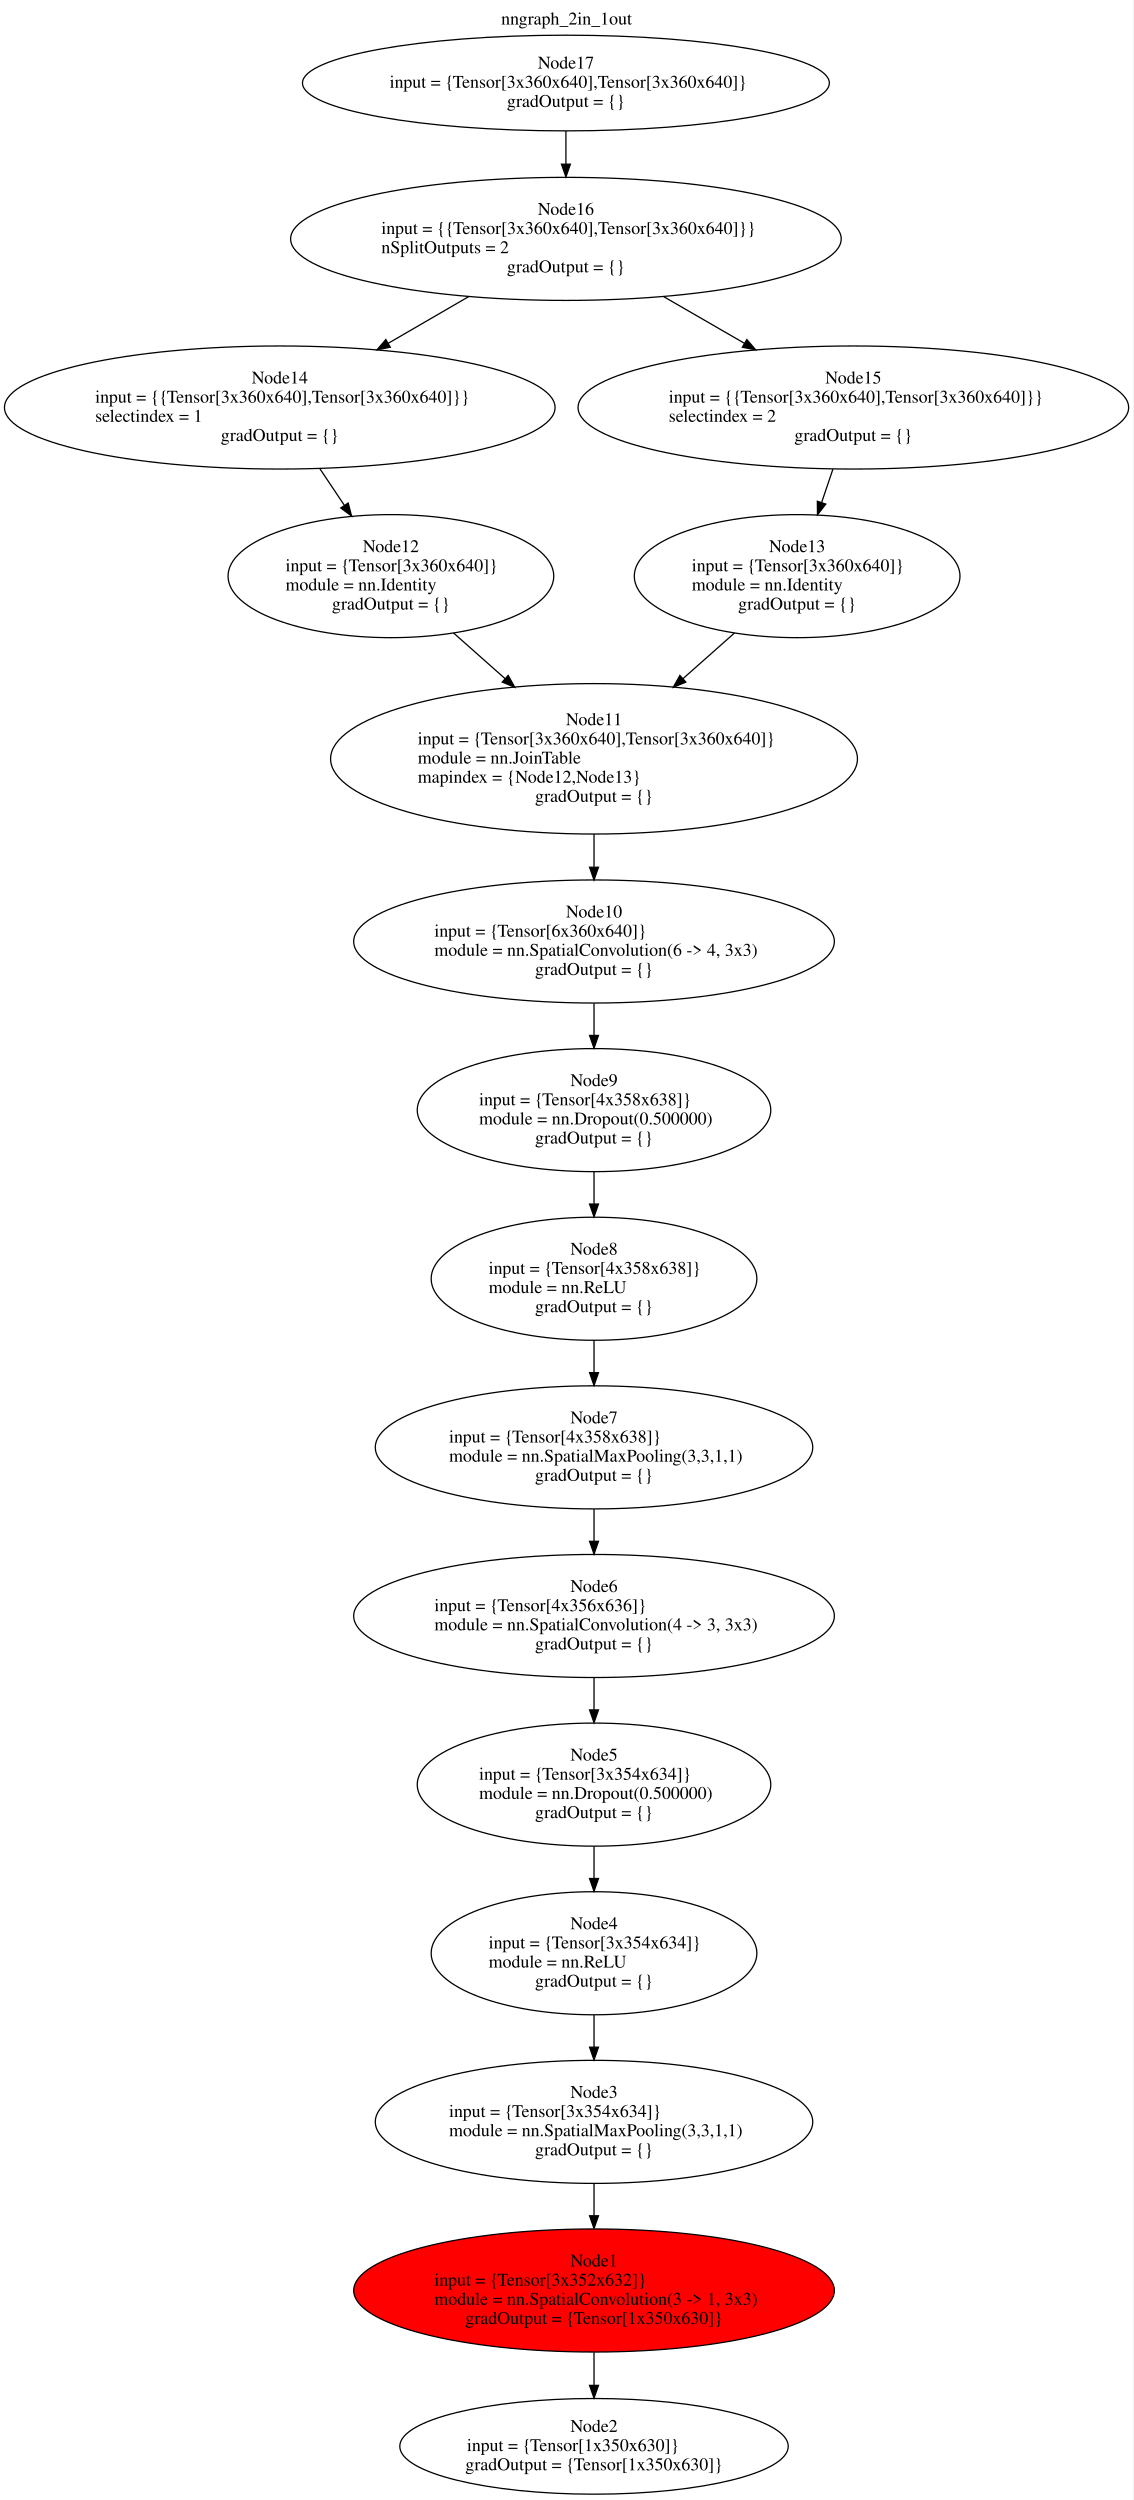
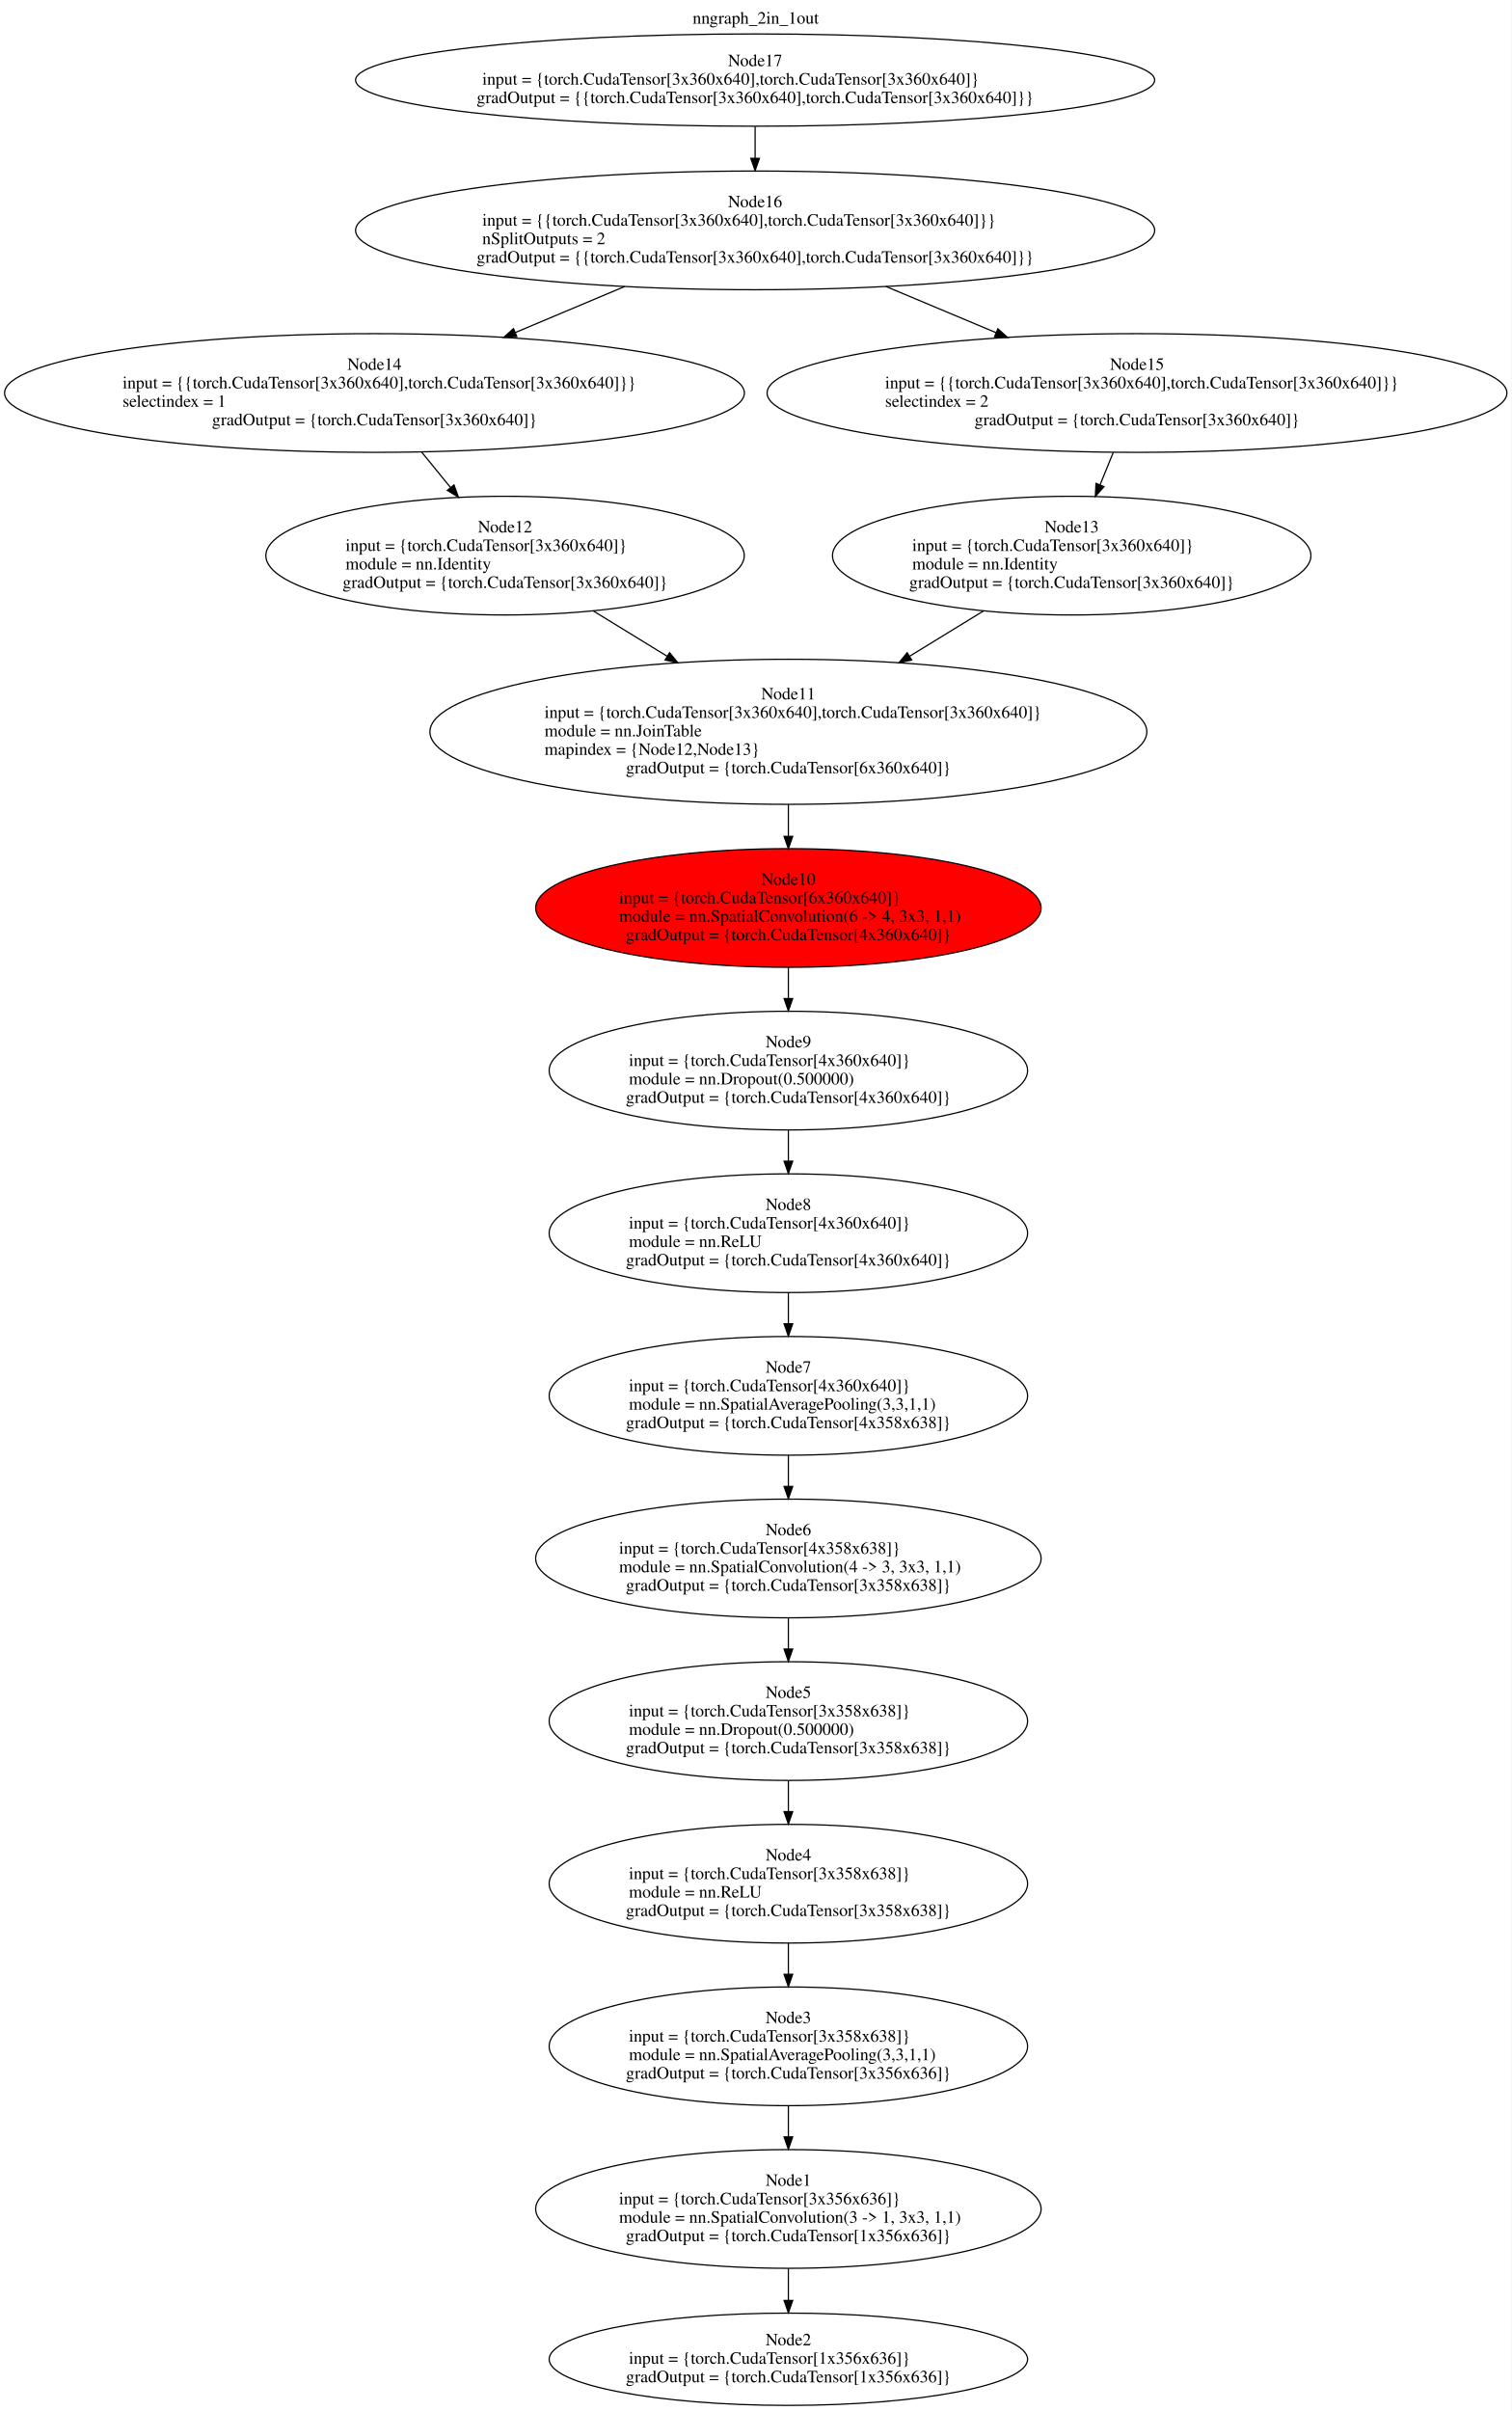
- <svg xmlns="http://www.w3.org/2000/svg" xmlns:xlink="http://www.w3.org/1999/xlink" width="887pt" height="1957pt" viewBox="0.00 0.00 887.00 1957.00">
+ <svg xmlns="http://www.w3.org/2000/svg" xmlns:xlink="http://www.w3.org/1999/xlink" width="1227pt" height="1957pt" viewBox="0.00 0.00 1227.00 1957.00">
  <g id="graph0" class="graph" transform="scale(1 1) rotate(0) translate(4 1953)">
-     <polygon fill="white" stroke="none" points="-4,4 -4,-1953 883,-1953 883,4 -4,4" />
-     <text text-anchor="middle" x="439.5" y="-1933.8" font-family="Times,serif" font-size="14.00">nngraph_2in_1out</text>
+     <polygon fill="white" stroke="none" points="-4,4 -4,-1953 1223,-1953 1223,4 -4,4" />
+     <text text-anchor="middle" x="609.5" y="-1933.8" font-family="Times,serif" font-size="14.00">nngraph_2in_1out</text>
    <g id="node1" class="node">
      <g id="a_node1">
-         <a xlink:title="[./vision.lua]:24">
-           <ellipse fill="red" stroke="black" cx="461" cy="-160" rx="188.136" ry="48.167" />
-           <text text-anchor="middle" x="461" y="-178.8" font-family="Times,serif" font-size="14.00">Node1</text>
-           <text text-anchor="start" x="336" y="-163.8" font-family="Times,serif" font-size="14.00">input = {Tensor[3x352x632]}</text>
-           <text text-anchor="start" x="336" y="-148.8" font-family="Times,serif" font-size="14.00">module = nn.SpatialConvolution(3 -&gt; 1, 3x3)</text>
-           <text text-anchor="middle" x="461" y="-133.8" font-family="Times,serif" font-size="14.00">gradOutput = {Tensor[1x350x630]}</text>
+         <a xlink:title="[./vision-train.lua]:29">
+           <ellipse fill="none" stroke="black" cx="636" cy="-160" rx="205.153" ry="48.167" />
+           <text text-anchor="middle" x="636" y="-178.8" font-family="Times,serif" font-size="14.00">Node1</text>
+           <text text-anchor="start" x="498.5" y="-163.8" font-family="Times,serif" font-size="14.00">input = {torch.CudaTensor[3x356x636]}</text>
+           <text text-anchor="start" x="498.5" y="-148.8" font-family="Times,serif" font-size="14.00">module = nn.SpatialConvolution(3 -&gt; 1, 3x3, 1,1)</text>
+           <text text-anchor="middle" x="636" y="-133.8" font-family="Times,serif" font-size="14.00">gradOutput = {torch.CudaTensor[1x356x636]}</text>
        </a>
      </g>
    </g>
    <g id="node2" class="node">
      <g id="a_node2">
        <a xlink:title="[[C]]:-1">
-           <ellipse fill="none" stroke="black" cx="461" cy="-38" rx="152.042" ry="37.453" />
-           <text text-anchor="middle" x="461" y="-49.3" font-family="Times,serif" font-size="14.00">Node2</text>
-           <text text-anchor="start" x="361.5" y="-34.3" font-family="Times,serif" font-size="14.00">input = {Tensor[1x350x630]}</text>
-           <text text-anchor="middle" x="461" y="-19.3" font-family="Times,serif" font-size="14.00">gradOutput = {Tensor[1x350x630]}</text>
+           <ellipse fill="none" stroke="black" cx="636" cy="-38" rx="194.182" ry="37.453" />
+           <text text-anchor="middle" x="636" y="-49.3" font-family="Times,serif" font-size="14.00">Node2</text>
+           <text text-anchor="start" x="506.5" y="-34.3" font-family="Times,serif" font-size="14.00">input = {torch.CudaTensor[1x356x636]}</text>
+           <text text-anchor="middle" x="636" y="-19.3" font-family="Times,serif" font-size="14.00">gradOutput = {torch.CudaTensor[1x356x636]}</text>
        </a>
      </g>
    </g>
    <g id="edge1" class="edge">
-       <path fill="none" stroke="black" d="M461,-111.573C461,-103.096 461,-94.269 461,-85.81" />
-       <polygon fill="black" stroke="black" points="464.5,-85.722 461,-75.722 457.5,-85.722 464.5,-85.722" />
+       <path fill="none" stroke="black" d="M636,-111.573C636,-103.096 636,-94.269 636,-85.81" />
+       <polygon fill="black" stroke="black" points="639.5,-85.722 636,-75.722 632.5,-85.722 639.5,-85.722" />
    </g>
    <g id="node3" class="node">
      <g id="a_node3">
-         <a xlink:title="[./vision.lua]:23">
-           <ellipse fill="none" stroke="black" cx="461" cy="-292" rx="171.241" ry="48.167" />
-           <text text-anchor="middle" x="461" y="-310.8" font-family="Times,serif" font-size="14.00">Node3</text>
-           <text text-anchor="start" x="347.5" y="-295.8" font-family="Times,serif" font-size="14.00">input = {Tensor[3x354x634]}</text>
-           <text text-anchor="start" x="347.5" y="-280.8" font-family="Times,serif" font-size="14.00">module = nn.SpatialMaxPooling(3,3,1,1)</text>
-           <text text-anchor="middle" x="461" y="-265.8" font-family="Times,serif" font-size="14.00">gradOutput = {}</text>
+         <a xlink:title="[./vision-train.lua]:28">
+           <ellipse fill="none" stroke="black" cx="636" cy="-292" rx="194.182" ry="48.167" />
+           <text text-anchor="middle" x="636" y="-310.8" font-family="Times,serif" font-size="14.00">Node3</text>
+           <text text-anchor="start" x="506.5" y="-295.8" font-family="Times,serif" font-size="14.00">input = {torch.CudaTensor[3x358x638]}</text>
+           <text text-anchor="start" x="506.5" y="-280.8" font-family="Times,serif" font-size="14.00">module = nn.SpatialAveragePooling(3,3,1,1)</text>
+           <text text-anchor="middle" x="636" y="-265.8" font-family="Times,serif" font-size="14.00">gradOutput = {torch.CudaTensor[3x356x636]}</text>
        </a>
      </g>
    </g>
    <g id="edge2" class="edge">
-       <path fill="none" stroke="black" d="M461,-243.699C461,-235.544 461,-226.987 461,-218.597" />
-       <polygon fill="black" stroke="black" points="464.5,-218.483 461,-208.483 457.5,-218.483 464.5,-218.483" />
+       <path fill="none" stroke="black" d="M636,-243.699C636,-235.544 636,-226.987 636,-218.597" />
+       <polygon fill="black" stroke="black" points="639.5,-218.483 636,-208.483 632.5,-218.483 639.5,-218.483" />
    </g>
    <g id="node4" class="node">
      <g id="a_node4">
-         <a xlink:title="[./vision.lua]:23">
-           <ellipse fill="none" stroke="black" cx="461" cy="-424" rx="127.48" ry="48.167" />
-           <text text-anchor="middle" x="461" y="-442.8" font-family="Times,serif" font-size="14.00">Node4</text>
-           <text text-anchor="start" x="378.5" y="-427.8" font-family="Times,serif" font-size="14.00">input = {Tensor[3x354x634]}</text>
-           <text text-anchor="start" x="378.5" y="-412.8" font-family="Times,serif" font-size="14.00">module = nn.ReLU</text>
-           <text text-anchor="middle" x="461" y="-397.8" font-family="Times,serif" font-size="14.00">gradOutput = {}</text>
+         <a xlink:title="[./vision-train.lua]:28">
+           <ellipse fill="none" stroke="black" cx="636" cy="-424" rx="194.182" ry="48.167" />
+           <text text-anchor="middle" x="636" y="-442.8" font-family="Times,serif" font-size="14.00">Node4</text>
+           <text text-anchor="start" x="506.5" y="-427.8" font-family="Times,serif" font-size="14.00">input = {torch.CudaTensor[3x358x638]}</text>
+           <text text-anchor="start" x="506.5" y="-412.8" font-family="Times,serif" font-size="14.00">module = nn.ReLU</text>
+           <text text-anchor="middle" x="636" y="-397.8" font-family="Times,serif" font-size="14.00">gradOutput = {torch.CudaTensor[3x358x638]}</text>
        </a>
      </g>
    </g>
    <g id="edge3" class="edge">
-       <path fill="none" stroke="black" d="M461,-375.699C461,-367.544 461,-358.987 461,-350.597" />
-       <polygon fill="black" stroke="black" points="464.5,-350.483 461,-340.483 457.5,-350.483 464.5,-350.483" />
+       <path fill="none" stroke="black" d="M636,-375.699C636,-367.544 636,-358.987 636,-350.597" />
+       <polygon fill="black" stroke="black" points="639.5,-350.483 636,-340.483 632.5,-350.483 639.5,-350.483" />
    </g>
    <g id="node5" class="node">
      <g id="a_node5">
-         <a xlink:title="[./vision.lua]:23">
-           <ellipse fill="none" stroke="black" cx="461" cy="-556" rx="138.389" ry="48.167" />
-           <text text-anchor="middle" x="461" y="-574.8" font-family="Times,serif" font-size="14.00">Node5</text>
-           <text text-anchor="start" x="371" y="-559.8" font-family="Times,serif" font-size="14.00">input = {Tensor[3x354x634]}</text>
-           <text text-anchor="start" x="371" y="-544.8" font-family="Times,serif" font-size="14.00">module = nn.Dropout(0.500000)</text>
-           <text text-anchor="middle" x="461" y="-529.8" font-family="Times,serif" font-size="14.00">gradOutput = {}</text>
+         <a xlink:title="[./vision-train.lua]:28">
+           <ellipse fill="none" stroke="black" cx="636" cy="-556" rx="194.182" ry="48.167" />
+           <text text-anchor="middle" x="636" y="-574.8" font-family="Times,serif" font-size="14.00">Node5</text>
+           <text text-anchor="start" x="506.5" y="-559.8" font-family="Times,serif" font-size="14.00">input = {torch.CudaTensor[3x358x638]}</text>
+           <text text-anchor="start" x="506.5" y="-544.8" font-family="Times,serif" font-size="14.00">module = nn.Dropout(0.500000)</text>
+           <text text-anchor="middle" x="636" y="-529.8" font-family="Times,serif" font-size="14.00">gradOutput = {torch.CudaTensor[3x358x638]}</text>
        </a>
      </g>
    </g>
    <g id="edge4" class="edge">
-       <path fill="none" stroke="black" d="M461,-507.699C461,-499.544 461,-490.987 461,-482.597" />
-       <polygon fill="black" stroke="black" points="464.5,-482.483 461,-472.483 457.5,-482.483 464.5,-482.483" />
+       <path fill="none" stroke="black" d="M636,-507.699C636,-499.544 636,-490.987 636,-482.597" />
+       <polygon fill="black" stroke="black" points="639.5,-482.483 636,-472.483 632.5,-482.483 639.5,-482.483" />
    </g>
    <g id="node6" class="node">
      <g id="a_node6">
-         <a xlink:title="[./vision.lua]:23">
-           <ellipse fill="none" stroke="black" cx="461" cy="-688" rx="188.136" ry="48.167" />
-           <text text-anchor="middle" x="461" y="-706.8" font-family="Times,serif" font-size="14.00">Node6</text>
-           <text text-anchor="start" x="336" y="-691.8" font-family="Times,serif" font-size="14.00">input = {Tensor[4x356x636]}</text>
-           <text text-anchor="start" x="336" y="-676.8" font-family="Times,serif" font-size="14.00">module = nn.SpatialConvolution(4 -&gt; 3, 3x3)</text>
-           <text text-anchor="middle" x="461" y="-661.8" font-family="Times,serif" font-size="14.00">gradOutput = {}</text>
+         <a xlink:title="[./vision-train.lua]:28">
+           <ellipse fill="none" stroke="black" cx="636" cy="-688" rx="205.153" ry="48.167" />
+           <text text-anchor="middle" x="636" y="-706.8" font-family="Times,serif" font-size="14.00">Node6</text>
+           <text text-anchor="start" x="498.5" y="-691.8" font-family="Times,serif" font-size="14.00">input = {torch.CudaTensor[4x358x638]}</text>
+           <text text-anchor="start" x="498.5" y="-676.8" font-family="Times,serif" font-size="14.00">module = nn.SpatialConvolution(4 -&gt; 3, 3x3, 1,1)</text>
+           <text text-anchor="middle" x="636" y="-661.8" font-family="Times,serif" font-size="14.00">gradOutput = {torch.CudaTensor[3x358x638]}</text>
        </a>
      </g>
    </g>
    <g id="edge5" class="edge">
-       <path fill="none" stroke="black" d="M461,-639.699C461,-631.544 461,-622.987 461,-614.597" />
-       <polygon fill="black" stroke="black" points="464.5,-614.483 461,-604.483 457.5,-614.483 464.5,-614.483" />
+       <path fill="none" stroke="black" d="M636,-639.699C636,-631.544 636,-622.987 636,-614.597" />
+       <polygon fill="black" stroke="black" points="639.5,-614.483 636,-604.483 632.5,-614.483 639.5,-614.483" />
    </g>
    <g id="node7" class="node">
      <g id="a_node7">
-         <a xlink:title="[./vision.lua]:22">
-           <ellipse fill="none" stroke="black" cx="461" cy="-820" rx="171.241" ry="48.167" />
-           <text text-anchor="middle" x="461" y="-838.8" font-family="Times,serif" font-size="14.00">Node7</text>
-           <text text-anchor="start" x="347.5" y="-823.8" font-family="Times,serif" font-size="14.00">input = {Tensor[4x358x638]}</text>
-           <text text-anchor="start" x="347.5" y="-808.8" font-family="Times,serif" font-size="14.00">module = nn.SpatialMaxPooling(3,3,1,1)</text>
-           <text text-anchor="middle" x="461" y="-793.8" font-family="Times,serif" font-size="14.00">gradOutput = {}</text>
+         <a xlink:title="[./vision-train.lua]:27">
+           <ellipse fill="none" stroke="black" cx="636" cy="-820" rx="194.182" ry="48.167" />
+           <text text-anchor="middle" x="636" y="-838.8" font-family="Times,serif" font-size="14.00">Node7</text>
+           <text text-anchor="start" x="506.5" y="-823.8" font-family="Times,serif" font-size="14.00">input = {torch.CudaTensor[4x360x640]}</text>
+           <text text-anchor="start" x="506.5" y="-808.8" font-family="Times,serif" font-size="14.00">module = nn.SpatialAveragePooling(3,3,1,1)</text>
+           <text text-anchor="middle" x="636" y="-793.8" font-family="Times,serif" font-size="14.00">gradOutput = {torch.CudaTensor[4x358x638]}</text>
        </a>
      </g>
    </g>
    <g id="edge6" class="edge">
-       <path fill="none" stroke="black" d="M461,-771.699C461,-763.544 461,-754.987 461,-746.597" />
-       <polygon fill="black" stroke="black" points="464.5,-746.483 461,-736.483 457.5,-746.483 464.5,-746.483" />
+       <path fill="none" stroke="black" d="M636,-771.699C636,-763.544 636,-754.987 636,-746.597" />
+       <polygon fill="black" stroke="black" points="639.5,-746.483 636,-736.483 632.5,-746.483 639.5,-746.483" />
    </g>
    <g id="node8" class="node">
      <g id="a_node8">
-         <a xlink:title="[./vision.lua]:22">
-           <ellipse fill="none" stroke="black" cx="461" cy="-952" rx="127.48" ry="48.167" />
-           <text text-anchor="middle" x="461" y="-970.8" font-family="Times,serif" font-size="14.00">Node8</text>
-           <text text-anchor="start" x="378.5" y="-955.8" font-family="Times,serif" font-size="14.00">input = {Tensor[4x358x638]}</text>
-           <text text-anchor="start" x="378.5" y="-940.8" font-family="Times,serif" font-size="14.00">module = nn.ReLU</text>
-           <text text-anchor="middle" x="461" y="-925.8" font-family="Times,serif" font-size="14.00">gradOutput = {}</text>
+         <a xlink:title="[./vision-train.lua]:27">
+           <ellipse fill="none" stroke="black" cx="636" cy="-952" rx="194.182" ry="48.167" />
+           <text text-anchor="middle" x="636" y="-970.8" font-family="Times,serif" font-size="14.00">Node8</text>
+           <text text-anchor="start" x="506.5" y="-955.8" font-family="Times,serif" font-size="14.00">input = {torch.CudaTensor[4x360x640]}</text>
+           <text text-anchor="start" x="506.5" y="-940.8" font-family="Times,serif" font-size="14.00">module = nn.ReLU</text>
+           <text text-anchor="middle" x="636" y="-925.8" font-family="Times,serif" font-size="14.00">gradOutput = {torch.CudaTensor[4x360x640]}</text>
        </a>
      </g>
    </g>
    <g id="edge7" class="edge">
-       <path fill="none" stroke="black" d="M461,-903.699C461,-895.544 461,-886.987 461,-878.597" />
-       <polygon fill="black" stroke="black" points="464.5,-878.483 461,-868.483 457.5,-878.483 464.5,-878.483" />
+       <path fill="none" stroke="black" d="M636,-903.699C636,-895.544 636,-886.987 636,-878.597" />
+       <polygon fill="black" stroke="black" points="639.5,-878.483 636,-868.483 632.5,-878.483 639.5,-878.483" />
    </g>
    <g id="node9" class="node">
      <g id="a_node9">
-         <a xlink:title="[./vision.lua]:22">
-           <ellipse fill="none" stroke="black" cx="461" cy="-1084" rx="138.389" ry="48.167" />
-           <text text-anchor="middle" x="461" y="-1102.8" font-family="Times,serif" font-size="14.00">Node9</text>
-           <text text-anchor="start" x="371" y="-1087.8" font-family="Times,serif" font-size="14.00">input = {Tensor[4x358x638]}</text>
-           <text text-anchor="start" x="371" y="-1072.8" font-family="Times,serif" font-size="14.00">module = nn.Dropout(0.500000)</text>
-           <text text-anchor="middle" x="461" y="-1057.8" font-family="Times,serif" font-size="14.00">gradOutput = {}</text>
+         <a xlink:title="[./vision-train.lua]:27">
+           <ellipse fill="none" stroke="black" cx="636" cy="-1084" rx="194.182" ry="48.167" />
+           <text text-anchor="middle" x="636" y="-1102.8" font-family="Times,serif" font-size="14.00">Node9</text>
+           <text text-anchor="start" x="506.5" y="-1087.8" font-family="Times,serif" font-size="14.00">input = {torch.CudaTensor[4x360x640]}</text>
+           <text text-anchor="start" x="506.5" y="-1072.8" font-family="Times,serif" font-size="14.00">module = nn.Dropout(0.500000)</text>
+           <text text-anchor="middle" x="636" y="-1057.8" font-family="Times,serif" font-size="14.00">gradOutput = {torch.CudaTensor[4x360x640]}</text>
        </a>
      </g>
    </g>
    <g id="edge8" class="edge">
-       <path fill="none" stroke="black" d="M461,-1035.7C461,-1027.54 461,-1018.99 461,-1010.6" />
-       <polygon fill="black" stroke="black" points="464.5,-1010.48 461,-1000.48 457.5,-1010.48 464.5,-1010.48" />
+       <path fill="none" stroke="black" d="M636,-1035.7C636,-1027.54 636,-1018.99 636,-1010.6" />
+       <polygon fill="black" stroke="black" points="639.5,-1010.48 636,-1000.48 632.5,-1010.48 639.5,-1010.48" />
    </g>
    <g id="node10" class="node">
      <g id="a_node10">
-         <a xlink:title="[./vision.lua]:22">
-           <ellipse fill="none" stroke="black" cx="461" cy="-1216" rx="188.136" ry="48.167" />
-           <text text-anchor="middle" x="461" y="-1234.8" font-family="Times,serif" font-size="14.00">Node10</text>
-           <text text-anchor="start" x="336" y="-1219.8" font-family="Times,serif" font-size="14.00">input = {Tensor[6x360x640]}</text>
-           <text text-anchor="start" x="336" y="-1204.8" font-family="Times,serif" font-size="14.00">module = nn.SpatialConvolution(6 -&gt; 4, 3x3)</text>
-           <text text-anchor="middle" x="461" y="-1189.8" font-family="Times,serif" font-size="14.00">gradOutput = {}</text>
+         <a xlink:title="[./vision-train.lua]:27">
+           <ellipse fill="red" stroke="black" cx="636" cy="-1216" rx="205.153" ry="48.167" />
+           <text text-anchor="middle" x="636" y="-1234.8" font-family="Times,serif" font-size="14.00">Node10</text>
+           <text text-anchor="start" x="498.5" y="-1219.8" font-family="Times,serif" font-size="14.00">input = {torch.CudaTensor[6x360x640]}</text>
+           <text text-anchor="start" x="498.5" y="-1204.8" font-family="Times,serif" font-size="14.00">module = nn.SpatialConvolution(6 -&gt; 4, 3x3, 1,1)</text>
+           <text text-anchor="middle" x="636" y="-1189.8" font-family="Times,serif" font-size="14.00">gradOutput = {torch.CudaTensor[4x360x640]}</text>
        </a>
      </g>
    </g>
    <g id="edge9" class="edge">
-       <path fill="none" stroke="black" d="M461,-1167.7C461,-1159.54 461,-1150.99 461,-1142.6" />
-       <polygon fill="black" stroke="black" points="464.5,-1142.48 461,-1132.48 457.5,-1142.48 464.5,-1142.48" />
+       <path fill="none" stroke="black" d="M636,-1167.7C636,-1159.54 636,-1150.99 636,-1142.6" />
+       <polygon fill="black" stroke="black" points="639.5,-1142.48 636,-1132.48 632.5,-1142.48 639.5,-1142.48" />
    </g>
    <g id="node11" class="node">
      <g id="a_node11">
-         <a xlink:title="[./vision.lua]:21">
-           <ellipse fill="none" stroke="black" cx="461" cy="-1359" rx="206.213" ry="58.88" />
-           <text text-anchor="middle" x="461" y="-1385.3" font-family="Times,serif" font-size="14.00">Node11</text>
-           <text text-anchor="start" x="323" y="-1370.3" font-family="Times,serif" font-size="14.00">input = {Tensor[3x360x640],Tensor[3x360x640]}</text>
-           <text text-anchor="start" x="323" y="-1355.3" font-family="Times,serif" font-size="14.00">module = nn.JoinTable</text>
-           <text text-anchor="start" x="323" y="-1340.3" font-family="Times,serif" font-size="14.00">mapindex = {Node12,Node13}</text>
-           <text text-anchor="middle" x="461" y="-1325.3" font-family="Times,serif" font-size="14.00">gradOutput = {}</text>
+         <a xlink:title="[./vision-train.lua]:25">
+           <ellipse fill="none" stroke="black" cx="636" cy="-1359" rx="290.992" ry="58.88" />
+           <text text-anchor="middle" x="636" y="-1385.3" font-family="Times,serif" font-size="14.00">Node11</text>
+           <text text-anchor="start" x="438" y="-1370.3" font-family="Times,serif" font-size="14.00">input = {torch.CudaTensor[3x360x640],torch.CudaTensor[3x360x640]}</text>
+           <text text-anchor="start" x="438" y="-1355.3" font-family="Times,serif" font-size="14.00">module = nn.JoinTable</text>
+           <text text-anchor="start" x="438" y="-1340.3" font-family="Times,serif" font-size="14.00">mapindex = {Node12,Node13}</text>
+           <text text-anchor="middle" x="636" y="-1325.3" font-family="Times,serif" font-size="14.00">gradOutput = {torch.CudaTensor[6x360x640]}</text>
        </a>
      </g>
    </g>
    <g id="edge10" class="edge">
-       <path fill="none" stroke="black" d="M461,-1300.24C461,-1291.7 461,-1282.9 461,-1274.36" />
-       <polygon fill="black" stroke="black" points="464.5,-1274.12 461,-1264.12 457.5,-1274.12 464.5,-1274.12" />
+       <path fill="none" stroke="black" d="M636,-1300.24C636,-1291.7 636,-1282.9 636,-1274.36" />
+       <polygon fill="black" stroke="black" points="639.5,-1274.12 636,-1264.12 632.5,-1274.12 639.5,-1274.12" />
    </g>
    <g id="node12" class="node">
      <g id="a_node12">
-         <a xlink:title="[./vision.lua]:19">
-           <ellipse fill="none" stroke="black" cx="302" cy="-1502" rx="127.48" ry="48.167" />
-           <text text-anchor="middle" x="302" y="-1520.8" font-family="Times,serif" font-size="14.00">Node12</text>
-           <text text-anchor="start" x="219.5" y="-1505.8" font-family="Times,serif" font-size="14.00">input = {Tensor[3x360x640]}</text>
-           <text text-anchor="start" x="219.5" y="-1490.8" font-family="Times,serif" font-size="14.00">module = nn.Identity</text>
-           <text text-anchor="middle" x="302" y="-1475.8" font-family="Times,serif" font-size="14.00">gradOutput = {}</text>
+         <a xlink:title="[./vision-train.lua]:23">
+           <ellipse fill="none" stroke="black" cx="406" cy="-1502" rx="194.182" ry="48.167" />
+           <text text-anchor="middle" x="406" y="-1520.8" font-family="Times,serif" font-size="14.00">Node12</text>
+           <text text-anchor="start" x="276.5" y="-1505.8" font-family="Times,serif" font-size="14.00">input = {torch.CudaTensor[3x360x640]}</text>
+           <text text-anchor="start" x="276.5" y="-1490.8" font-family="Times,serif" font-size="14.00">module = nn.Identity</text>
+           <text text-anchor="middle" x="406" y="-1475.8" font-family="Times,serif" font-size="14.00">gradOutput = {torch.CudaTensor[3x360x640]}</text>
        </a>
      </g>
    </g>
    <g id="edge11" class="edge">
-       <path fill="none" stroke="black" d="M351.003,-1457.54C363.783,-1446.21 377.802,-1433.78 391.427,-1421.7" />
-       <polygon fill="black" stroke="black" points="393.785,-1424.28 398.945,-1415.03 389.141,-1419.05 393.785,-1424.28" />
+       <path fill="none" stroke="black" d="M477.513,-1457.16C496.551,-1445.49 517.455,-1432.67 537.658,-1420.29" />
+       <polygon fill="black" stroke="black" points="539.569,-1423.22 546.266,-1415.01 535.911,-1417.25 539.569,-1423.22" />
    </g>
    <g id="node13" class="node">
      <g id="a_node13">
-         <a xlink:title="[./vision.lua]:20">
-           <ellipse fill="none" stroke="black" cx="620" cy="-1502" rx="127.48" ry="48.167" />
-           <text text-anchor="middle" x="620" y="-1520.8" font-family="Times,serif" font-size="14.00">Node13</text>
-           <text text-anchor="start" x="537.5" y="-1505.8" font-family="Times,serif" font-size="14.00">input = {Tensor[3x360x640]}</text>
-           <text text-anchor="start" x="537.5" y="-1490.8" font-family="Times,serif" font-size="14.00">module = nn.Identity</text>
-           <text text-anchor="middle" x="620" y="-1475.8" font-family="Times,serif" font-size="14.00">gradOutput = {}</text>
+         <a xlink:title="[./vision-train.lua]:24">
+           <ellipse fill="none" stroke="black" cx="866" cy="-1502" rx="194.182" ry="48.167" />
+           <text text-anchor="middle" x="866" y="-1520.8" font-family="Times,serif" font-size="14.00">Node13</text>
+           <text text-anchor="start" x="736.5" y="-1505.8" font-family="Times,serif" font-size="14.00">input = {torch.CudaTensor[3x360x640]}</text>
+           <text text-anchor="start" x="736.5" y="-1490.8" font-family="Times,serif" font-size="14.00">module = nn.Identity</text>
+           <text text-anchor="middle" x="866" y="-1475.8" font-family="Times,serif" font-size="14.00">gradOutput = {torch.CudaTensor[3x360x640]}</text>
        </a>
      </g>
    </g>
    <g id="edge12" class="edge">
-       <path fill="none" stroke="black" d="M570.997,-1457.54C558.217,-1446.21 544.198,-1433.78 530.573,-1421.7" />
-       <polygon fill="black" stroke="black" points="532.859,-1419.05 523.055,-1415.03 528.215,-1424.28 532.859,-1419.05" />
+       <path fill="none" stroke="black" d="M794.487,-1457.16C775.449,-1445.49 754.545,-1432.67 734.342,-1420.29" />
+       <polygon fill="black" stroke="black" points="736.089,-1417.25 725.734,-1415.01 732.431,-1423.22 736.089,-1417.25" />
    </g>
    <g id="node14" class="node">
      <g id="a_node14">
        <a xlink:title="[[C]]:-1-1">
-           <ellipse fill="none" stroke="black" cx="215" cy="-1634" rx="215.501" ry="48.167" />
-           <text text-anchor="middle" x="215" y="-1652.8" font-family="Times,serif" font-size="14.00">Node14</text>
-           <text text-anchor="start" x="70.5" y="-1637.8" font-family="Times,serif" font-size="14.00">input = {{Tensor[3x360x640],Tensor[3x360x640]}}</text>
-           <text text-anchor="start" x="70.5" y="-1622.8" font-family="Times,serif" font-size="14.00">selectindex = 1</text>
-           <text text-anchor="middle" x="215" y="-1607.8" font-family="Times,serif" font-size="14.00">gradOutput = {}</text>
+           <ellipse fill="none" stroke="black" cx="300" cy="-1634" rx="300.281" ry="48.167" />
+           <text text-anchor="middle" x="300" y="-1652.8" font-family="Times,serif" font-size="14.00">Node14</text>
+           <text text-anchor="start" x="95.5" y="-1637.8" font-family="Times,serif" font-size="14.00">input = {{torch.CudaTensor[3x360x640],torch.CudaTensor[3x360x640]}}</text>
+           <text text-anchor="start" x="95.5" y="-1622.8" font-family="Times,serif" font-size="14.00">selectindex = 1</text>
+           <text text-anchor="middle" x="300" y="-1607.8" font-family="Times,serif" font-size="14.00">gradOutput = {torch.CudaTensor[3x360x640]}</text>
        </a>
      </g>
    </g>
    <g id="edge13" class="edge">
-       <path fill="none" stroke="black" d="M246.409,-1586.07C252.595,-1576.82 259.135,-1567.05 265.473,-1557.58" />
-       <polygon fill="black" stroke="black" points="268.567,-1559.25 271.22,-1548.99 262.749,-1555.36 268.567,-1559.25" />
+       <path fill="none" stroke="black" d="M338.268,-1586.07C345.866,-1576.75 353.903,-1566.89 361.683,-1557.35" />
+       <polygon fill="black" stroke="black" points="364.536,-1559.39 368.143,-1549.43 359.111,-1554.97 364.536,-1559.39" />
    </g>
    <g id="node15" class="node">
      <g id="a_node15">
        <a xlink:title="[[C]]:-1-2">
-           <ellipse fill="none" stroke="black" cx="664" cy="-1634" rx="215.501" ry="48.167" />
-           <text text-anchor="middle" x="664" y="-1652.8" font-family="Times,serif" font-size="14.00">Node15</text>
-           <text text-anchor="start" x="519.5" y="-1637.8" font-family="Times,serif" font-size="14.00">input = {{Tensor[3x360x640],Tensor[3x360x640]}}</text>
-           <text text-anchor="start" x="519.5" y="-1622.8" font-family="Times,serif" font-size="14.00">selectindex = 2</text>
-           <text text-anchor="middle" x="664" y="-1607.8" font-family="Times,serif" font-size="14.00">gradOutput = {}</text>
+           <ellipse fill="none" stroke="black" cx="919" cy="-1634" rx="300.281" ry="48.167" />
+           <text text-anchor="middle" x="919" y="-1652.8" font-family="Times,serif" font-size="14.00">Node15</text>
+           <text text-anchor="start" x="714.5" y="-1637.8" font-family="Times,serif" font-size="14.00">input = {{torch.CudaTensor[3x360x640],torch.CudaTensor[3x360x640]}}</text>
+           <text text-anchor="start" x="714.5" y="-1622.8" font-family="Times,serif" font-size="14.00">selectindex = 2</text>
+           <text text-anchor="middle" x="919" y="-1607.8" font-family="Times,serif" font-size="14.00">gradOutput = {torch.CudaTensor[3x360x640]}</text>
        </a>
      </g>
    </g>
    <g id="edge14" class="edge">
-       <path fill="none" stroke="black" d="M647.991,-1585.7C645.134,-1577.26 642.132,-1568.39 639.197,-1559.72" />
-       <polygon fill="black" stroke="black" points="642.445,-1558.4 635.924,-1550.05 635.815,-1560.64 642.445,-1558.4" />
+       <path fill="none" stroke="black" d="M899.716,-1585.7C896.238,-1577.17 892.581,-1568.2 889.01,-1559.44" />
+       <polygon fill="black" stroke="black" points="892.197,-1557.99 885.181,-1550.05 885.715,-1560.63 892.197,-1557.99" />
    </g>
    <g id="node16" class="node">
      <g id="a_node16">
        <a xlink:title="[[C]]:-1-mnode">
-           <ellipse fill="none" stroke="black" cx="439" cy="-1766" rx="215.501" ry="48.167" />
-           <text text-anchor="middle" x="439" y="-1784.8" font-family="Times,serif" font-size="14.00">Node16</text>
-           <text text-anchor="start" x="294.5" y="-1769.8" font-family="Times,serif" font-size="14.00">input = {{Tensor[3x360x640],Tensor[3x360x640]}}</text>
-           <text text-anchor="start" x="294.5" y="-1754.8" font-family="Times,serif" font-size="14.00">nSplitOutputs = 2</text>
-           <text text-anchor="middle" x="439" y="-1739.8" font-family="Times,serif" font-size="14.00">gradOutput = {}</text>
+           <ellipse fill="none" stroke="black" cx="609" cy="-1766" rx="324.343" ry="48.167" />
+           <text text-anchor="middle" x="609" y="-1784.8" font-family="Times,serif" font-size="14.00">Node16</text>
+           <text text-anchor="start" x="387.5" y="-1769.8" font-family="Times,serif" font-size="14.00">input = {{torch.CudaTensor[3x360x640],torch.CudaTensor[3x360x640]}}</text>
+           <text text-anchor="start" x="387.5" y="-1754.8" font-family="Times,serif" font-size="14.00">nSplitOutputs = 2</text>
+           <text text-anchor="middle" x="609" y="-1739.8" font-family="Times,serif" font-size="14.00">gradOutput = {{torch.CudaTensor[3x360x640],torch.CudaTensor[3x360x640]}}</text>
        </a>
      </g>
    </g>
    <g id="edge15" class="edge">
-       <path fill="none" stroke="black" d="M363.164,-1720.99C342.84,-1709.19 320.737,-1696.37 299.956,-1684.3" />
-       <polygon fill="black" stroke="black" points="301.545,-1681.18 291.139,-1679.19 298.031,-1687.23 301.545,-1681.18" />
+       <path fill="none" stroke="black" d="M503.092,-1720.44C474.48,-1708.41 443.392,-1695.33 414.339,-1683.1" />
+       <polygon fill="black" stroke="black" points="415.559,-1679.82 404.984,-1679.17 412.844,-1686.27 415.559,-1679.82" />
    </g>
    <g id="edge16" class="edge">
-       <path fill="none" stroke="black" d="M515.175,-1720.99C535.589,-1709.19 557.791,-1696.37 578.665,-1684.3" />
-       <polygon fill="black" stroke="black" points="580.613,-1687.22 587.521,-1679.19 577.111,-1681.16 580.613,-1687.22" />
+       <path fill="none" stroke="black" d="M715.251,-1720.44C744.035,-1708.37 775.316,-1695.25 804.531,-1683" />
+       <polygon fill="black" stroke="black" points="806.07,-1686.15 813.938,-1679.06 803.363,-1679.7 806.07,-1686.15" />
    </g>
    <g id="node17" class="node">
      <g id="a_node17">
        <a xlink:title="[[C]]:-1">
-           <ellipse fill="none" stroke="black" cx="439" cy="-1888" rx="206.213" ry="37.453" />
-           <text text-anchor="middle" x="439" y="-1899.3" font-family="Times,serif" font-size="14.00">Node17</text>
-           <text text-anchor="start" x="301" y="-1884.3" font-family="Times,serif" font-size="14.00">input = {Tensor[3x360x640],Tensor[3x360x640]}</text>
-           <text text-anchor="middle" x="439" y="-1869.3" font-family="Times,serif" font-size="14.00">gradOutput = {}</text>
+           <ellipse fill="none" stroke="black" cx="609" cy="-1888" rx="324.343" ry="37.453" />
+           <text text-anchor="middle" x="609" y="-1899.3" font-family="Times,serif" font-size="14.00">Node17</text>
+           <text text-anchor="start" x="387.5" y="-1884.3" font-family="Times,serif" font-size="14.00">input = {torch.CudaTensor[3x360x640],torch.CudaTensor[3x360x640]}</text>
+           <text text-anchor="middle" x="609" y="-1869.3" font-family="Times,serif" font-size="14.00">gradOutput = {{torch.CudaTensor[3x360x640],torch.CudaTensor[3x360x640]}}</text>
        </a>
      </g>
    </g>
    <g id="edge17" class="edge">
-       <path fill="none" stroke="black" d="M439,-1850.34C439,-1842.22 439,-1833.42 439,-1824.68" />
-       <polygon fill="black" stroke="black" points="442.5,-1824.5 439,-1814.5 435.5,-1824.5 442.5,-1824.5" />
+       <path fill="none" stroke="black" d="M609,-1850.34C609,-1842.22 609,-1833.42 609,-1824.68" />
+       <polygon fill="black" stroke="black" points="612.5,-1824.5 609,-1814.5 605.5,-1824.5 612.5,-1824.5" />
    </g>
  </g>
</svg>
